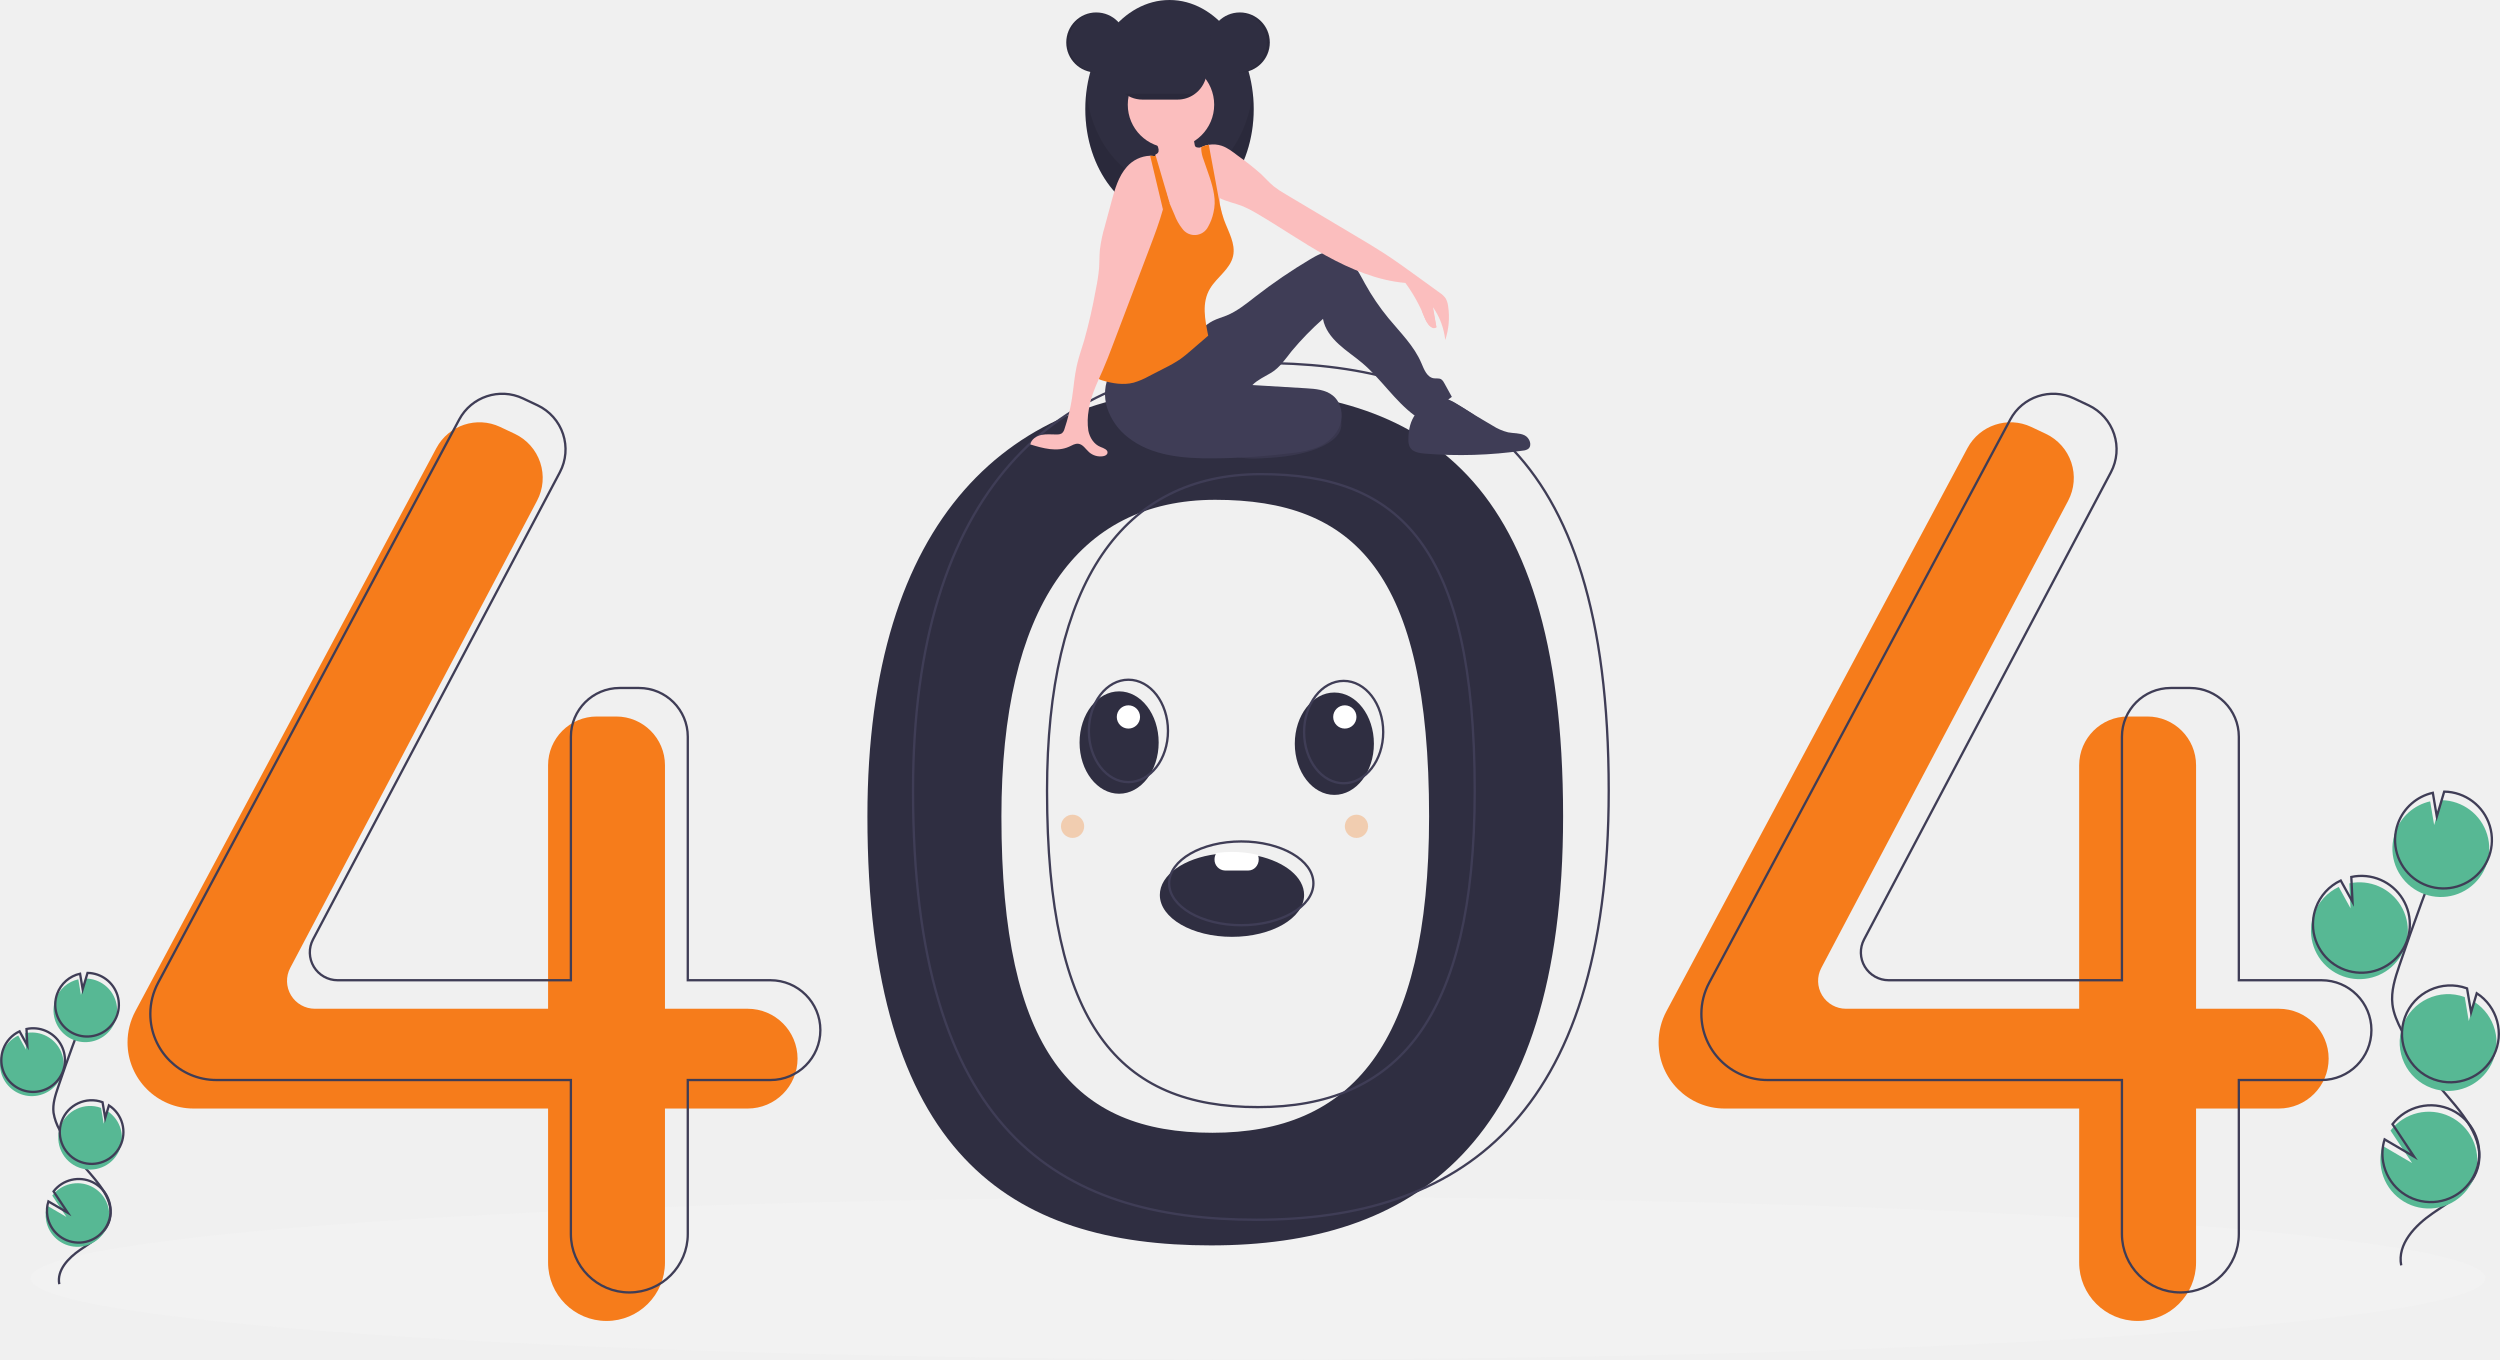
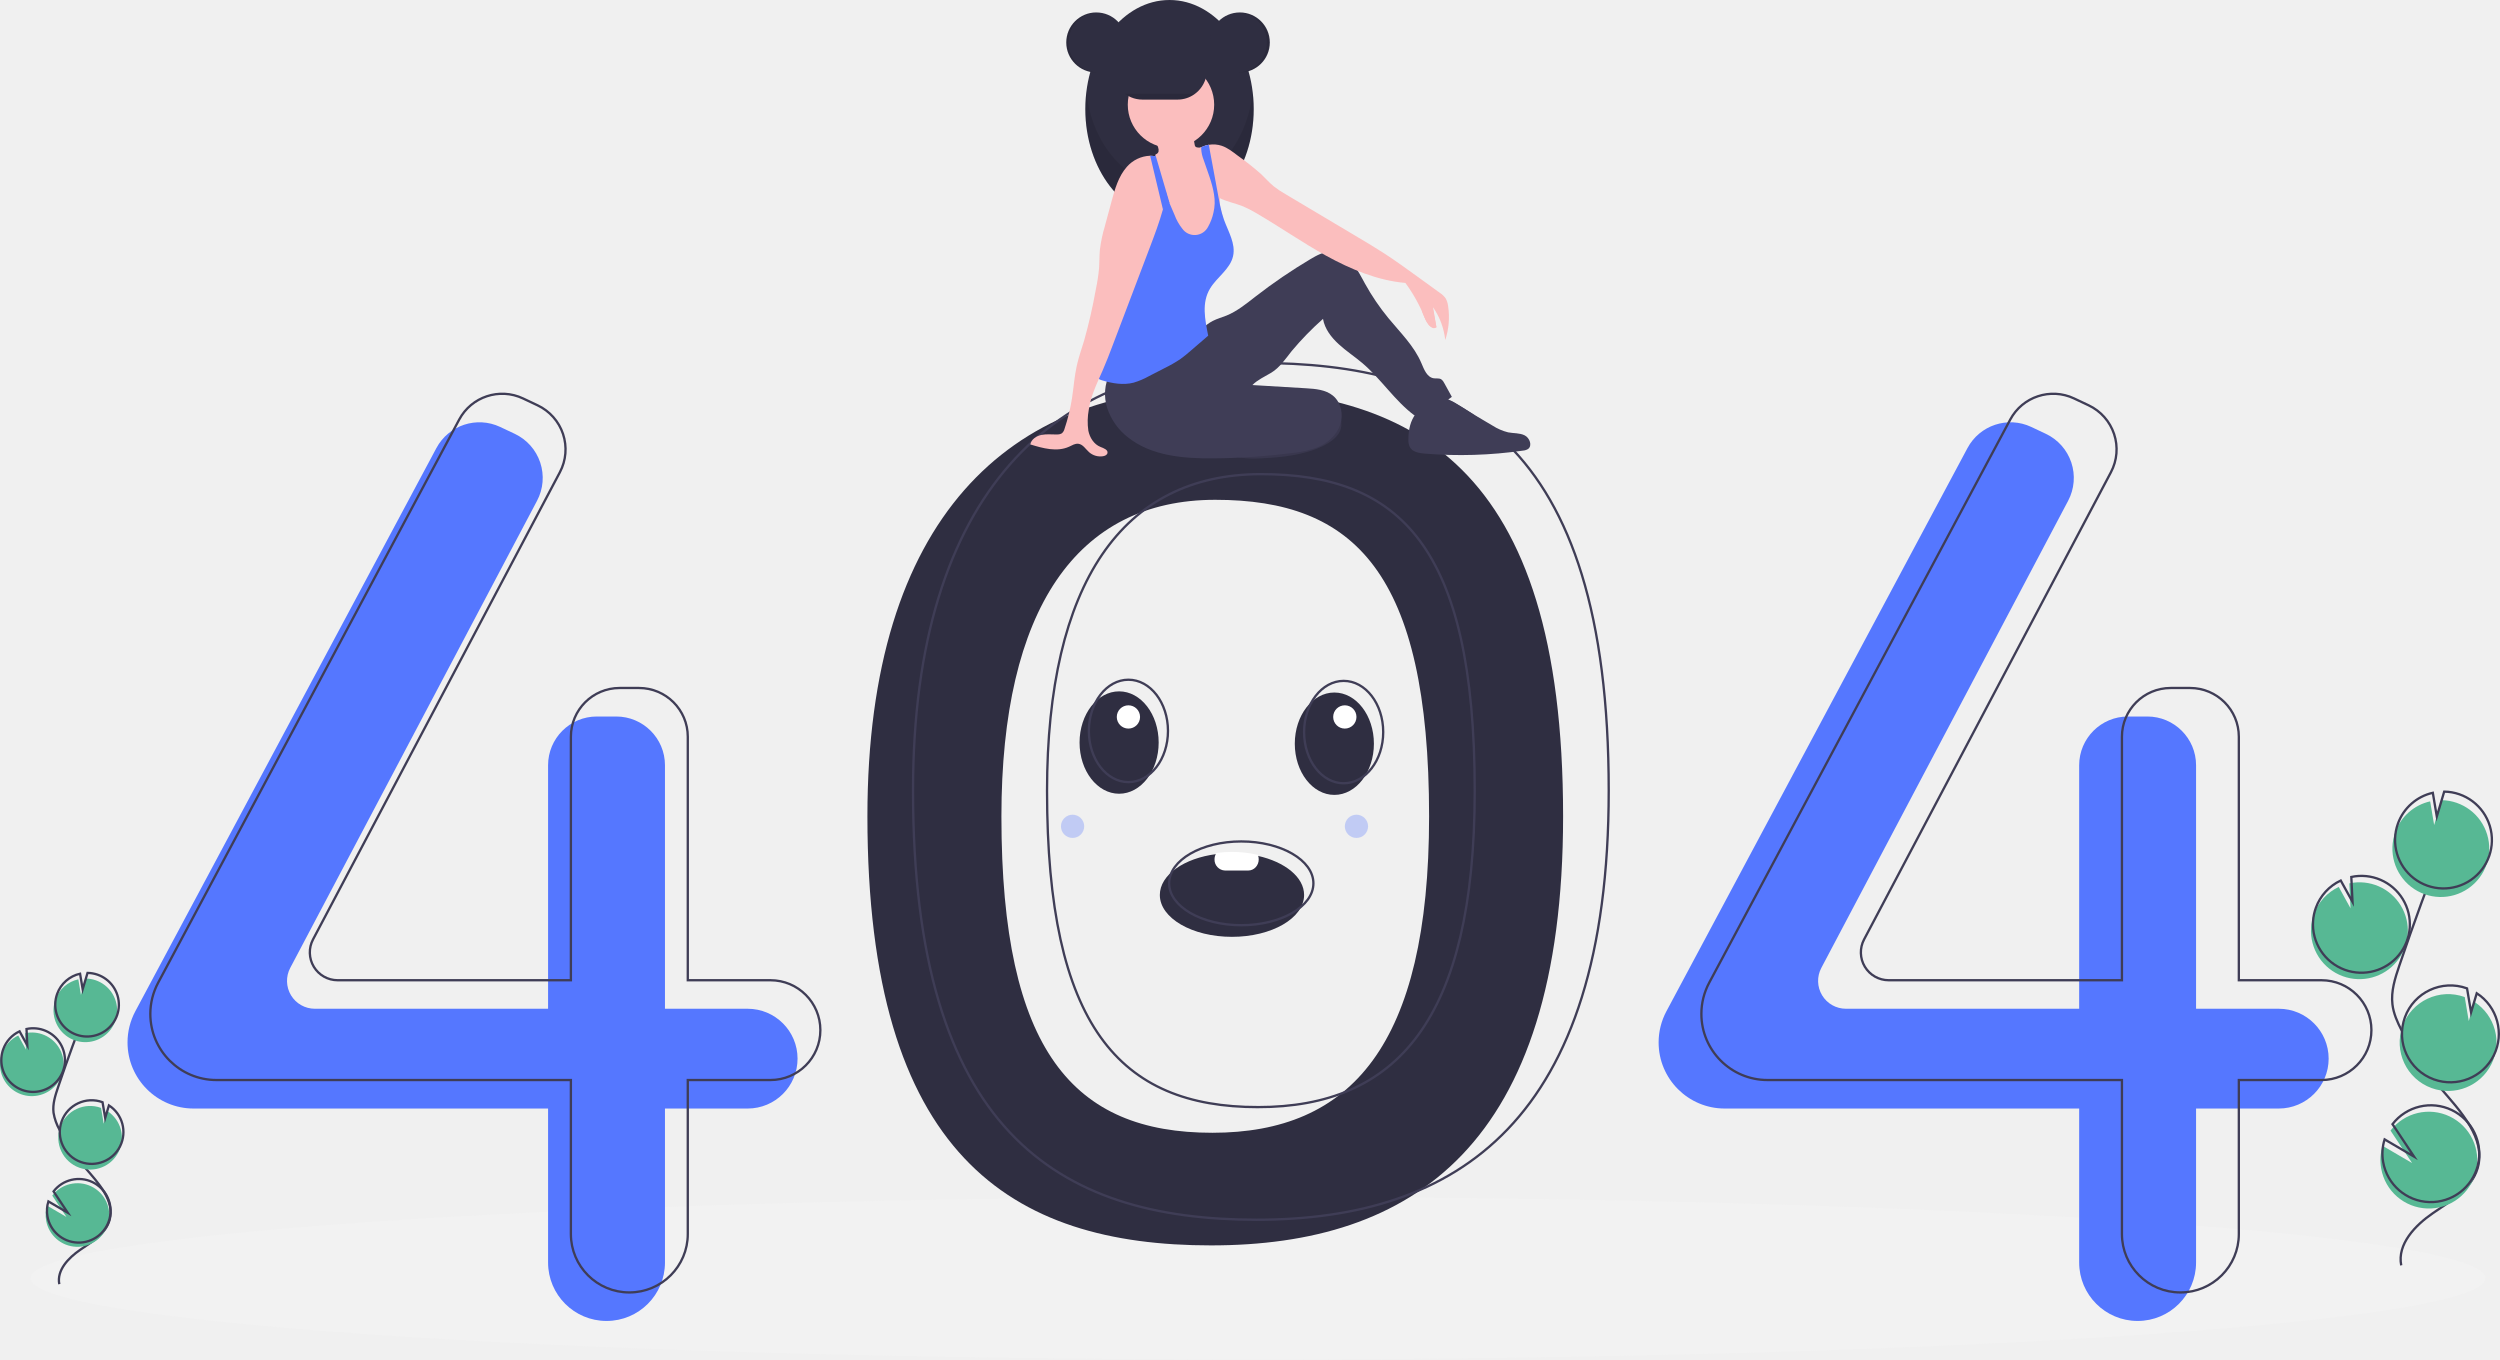
<svg xmlns="http://www.w3.org/2000/svg" id="fd59ce54-f850-4dfc-bc34-dd7d379d600e" data-name="Layer 1" width="1074.392" height="584.231" viewBox="0 0 1074.392 584.231">
  <ellipse cx="540.643" cy="549.309" rx="527.5" ry="34.922" fill="#f2f2f2" />
  <path d="M583.48,324.894c-85.944,0-147.651,55.139-147.651,183.798,0,145.813,61.707,184.411,147.651,184.411s151.327-42.274,151.327-184.411C734.807,356.753,669.424,324.894,583.48,324.894Zm.565,319.808c-59.527,0-90.626-34.923-90.626-135.916,0-89.112,32.372-136.105,91.899-136.105s91.899,30.868,91.899,136.105C677.217,607.234,643.572,644.703,584.045,644.703Z" transform="translate(-63.054 -157.8845)" fill="#2f2e41" />
-   <path d="M384.365,591.401H348.831V486.762A20.956,20.956,0,0,0,327.875,465.806h-8.326a20.956,20.956,0,0,0-20.956,20.956V591.401H198.363a11.963,11.963,0,0,1-10.578-17.552l106.082-200.78A20.956,20.956,0,0,0,284.287,344.33l-6.262-2.957a20.956,20.956,0,0,0-27.429,9.07L121.214,592.475a28.416,28.416,0,0,0-3.356,13.396v0a28.416,28.416,0,0,0,28.416,28.416H298.593v66.167a25.119,25.119,0,0,0,25.119,25.119h0a25.119,25.119,0,0,0,25.119-25.119V634.287h35.534a21.443,21.443,0,0,0,21.443-21.443v0A21.443,21.443,0,0,0,384.365,591.401Z" transform="translate(-63.054 -157.8845)" fill="#f67c1b" />
-   <path d="M1042.362,591.401h-35.534V486.762A20.956,20.956,0,0,0,985.872,465.806h-8.326a20.956,20.956,0,0,0-20.956,20.956V591.401H856.359a11.963,11.963,0,0,1-10.578-17.552L951.864,373.069A20.956,20.956,0,0,0,942.284,344.33l-6.262-2.957a20.956,20.956,0,0,0-27.429,9.07L779.211,592.475a28.416,28.416,0,0,0-3.356,13.396v0a28.416,28.416,0,0,0,28.416,28.416H956.589v66.167a25.119,25.119,0,0,0,25.119,25.119h0a25.119,25.119,0,0,0,25.119-25.119V634.287h35.534a21.443,21.443,0,0,0,21.443-21.443v0A21.443,21.443,0,0,0,1042.362,591.401Z" transform="translate(-63.054 -157.8845)" fill="#f67c1b" />
+   <path d="M384.365,591.401H348.831V486.762A20.956,20.956,0,0,0,327.875,465.806h-8.326a20.956,20.956,0,0,0-20.956,20.956V591.401H198.363a11.963,11.963,0,0,1-10.578-17.552l106.082-200.78A20.956,20.956,0,0,0,284.287,344.33l-6.262-2.957a20.956,20.956,0,0,0-27.429,9.07L121.214,592.475a28.416,28.416,0,0,0-3.356,13.396v0a28.416,28.416,0,0,0,28.416,28.416H298.593v66.167a25.119,25.119,0,0,0,25.119,25.119h0a25.119,25.119,0,0,0,25.119-25.119V634.287h35.534a21.443,21.443,0,0,0,21.443-21.443v0A21.443,21.443,0,0,0,384.365,591.401Z" transform="translate(-63.054 -157.8845)" fill="#57f" />
+   <path d="M1042.362,591.401h-35.534V486.762A20.956,20.956,0,0,0,985.872,465.806h-8.326a20.956,20.956,0,0,0-20.956,20.956V591.401H856.359a11.963,11.963,0,0,1-10.578-17.552L951.864,373.069A20.956,20.956,0,0,0,942.284,344.33l-6.262-2.957a20.956,20.956,0,0,0-27.429,9.07L779.211,592.475a28.416,28.416,0,0,0-3.356,13.396v0a28.416,28.416,0,0,0,28.416,28.416H956.589v66.167a25.119,25.119,0,0,0,25.119,25.119h0a25.119,25.119,0,0,0,25.119-25.119V634.287h35.534a21.443,21.443,0,0,0,21.443-21.443v0A21.443,21.443,0,0,0,1042.362,591.401Z" transform="translate(-63.054 -157.8845)" fill="#57f" />
  <path d="M394.168,579.148H358.634V474.509a20.956,20.956,0,0,0-20.956-20.956h-8.326a20.956,20.956,0,0,0-20.956,20.956V579.148H208.165a11.963,11.963,0,0,1-10.578-17.552L303.67,360.816a20.956,20.956,0,0,0-9.58-28.739l-6.262-2.957a20.956,20.956,0,0,0-27.429,9.07L131.017,580.222a28.416,28.416,0,0,0-3.356,13.396v0a28.416,28.416,0,0,0,28.416,28.416H308.395v66.167a25.119,25.119,0,0,0,25.119,25.119h0a25.119,25.119,0,0,0,25.119-25.119V622.034h35.534a21.443,21.443,0,0,0,21.443-21.443v0A21.443,21.443,0,0,0,394.168,579.148Z" transform="translate(-63.054 -157.8845)" fill="none" stroke="#3f3d56" stroke-miterlimit="10" />
  <path d="M1060.742,579.148h-35.534V474.509a20.956,20.956,0,0,0-20.956-20.956H995.925a20.956,20.956,0,0,0-20.956,20.956V579.148H874.739a11.963,11.963,0,0,1-10.578-17.552L970.244,360.816a20.956,20.956,0,0,0-9.58-28.739l-6.262-2.957a20.956,20.956,0,0,0-27.429,9.07L797.59,580.222a28.416,28.416,0,0,0-3.356,13.396v0a28.416,28.416,0,0,0,28.416,28.416H974.969v66.167a25.119,25.119,0,0,0,25.119,25.119h0a25.119,25.119,0,0,0,25.119-25.119V622.034h35.534a21.443,21.443,0,0,0,21.443-21.443v0A21.443,21.443,0,0,0,1060.742,579.148Z" transform="translate(-63.054 -157.8845)" fill="none" stroke="#3f3d56" stroke-miterlimit="10" />
  <path d="M603.085,313.866c-85.944,0-147.651,55.139-147.651,183.798,0,145.813,61.707,184.411,147.651,184.411s151.327-42.274,151.327-184.411C754.412,345.725,689.029,313.866,603.085,313.866Zm.565,319.808c-59.527,0-90.626-34.923-90.626-135.916,0-89.112,32.372-136.105,91.899-136.105s91.899,30.868,91.899,136.105C696.822,596.206,663.177,633.675,603.65,633.675Z" transform="translate(-63.054 -157.8845)" fill="none" stroke="#3f3d56" stroke-miterlimit="10" />
  <circle cx="471.141" cy="18.25" r="12.901" fill="#2f2e41" />
  <ellipse cx="502.607" cy="46.885" rx="36.186" ry="46.885" fill="#2f2e41" />
  <path d="M565.661,237.494c-18.128,0-33.141-17.271-35.776-39.805a60.976,60.976,0,0,0-.41,7.08c0,25.894,16.201,46.885,36.186,46.885s36.186-20.991,36.186-46.885a60.976,60.976,0,0,0-.41-7.08C598.803,220.224,583.789,237.494,565.661,237.494Z" transform="translate(-63.054 -157.8845)" opacity="0.1" />
  <path d="M639.296,342.073c-.777,3.193-4.128,5.751-7.839,7.538-7.802,3.757-17.425,4.878-26.76,5.254a45.176,45.176,0,0,1-7.144-.132,20.537,20.537,0,0,1-12.251-5.631,1.681,1.681,0,0,1,.044-2.844c4.969-5.459,13.262-8.806,21.616-11.216,6.334-1.827,17.381-6.561,24.29-5.922C637.944,329.739,640.277,338.041,639.296,342.073Z" transform="translate(-63.054 -157.8845)" fill="#3f3d56" />
  <path d="M639.296,342.073c-.777,3.193-4.128,5.751-7.839,7.538-7.802,3.757-17.425,4.878-26.76,5.254a45.176,45.176,0,0,1-7.144-.132,20.537,20.537,0,0,1-12.251-5.631,1.681,1.681,0,0,1,.044-2.844c4.969-5.459,13.262-8.806,21.616-11.216,6.334-1.827,17.381-6.561,24.29-5.922C637.944,329.739,640.277,338.041,639.296,342.073Z" transform="translate(-63.054 -157.8845)" opacity="0.1" />
  <path d="M540.098,318.206a19.77,19.77,0,0,0-1.199,15.075,26.339,26.339,0,0,0,8.829,12.497c10.095,8.092,23.988,9.205,36.925,9.093a284.649,284.649,0,0,0,33.905-2.324,40.538,40.538,0,0,0,11.001-2.554c4.222-1.827,7.933-5.178,9.436-9.526s.436-9.672-3.134-12.574c-3.137-2.55-7.463-2.9-11.498-3.143l-23.088-1.387c2.281-2.308,5.318-3.614,8.096-5.292,3.685-2.226,6.134-5.965,8.813-9.335a129.001,129.001,0,0,1,13.439-13.817c.751,4.31,3.478,7.85,6.687,10.824s6.908,5.368,10.244,8.2c8.079,6.858,13.896,16.167,22.392,22.5a43.829,43.829,0,0,0,16.049-8.012l-3.302-5.981a3.94,3.94,0,0,0-1.245-1.553c-.935-.575-2.14-.279-3.225-.441-2.901-.435-4.168-3.784-5.306-6.487-3.125-7.422-9.108-13.18-14.218-19.404a98.009,98.009,0,0,1-9.996-14.723c-1.717-3.102-3.288-6.331-5.617-9.003s-5.594-4.773-9.139-4.781c-3.132-.007-6.021,1.584-8.714,3.183a230.477,230.477,0,0,0-23.63,16.099c-3.944,3.062-7.863,6.296-12.489,8.174-1.947.79-4,1.331-5.869,2.292-3.273,1.684-5.757,4.534-8.431,7.064C566.277,311.892,553.219,317.738,540.098,318.206Z" transform="translate(-63.054 -157.8845)" fill="#3f3d56" />
  <path d="M588.374,253.983a23.774,23.774,0,0,1-1.734,8.033,10.045,10.045,0,0,1-5.768,5.573,12.375,12.375,0,0,1-5.623.182,10.882,10.882,0,0,1-4.582-1.561c-2.165-1.488-3.244-4.144-3.637-6.743-.393-2.596-.217-5.249-.469-7.863a42.944,42.944,0,0,0-1.202-6.255c-.17-.683-.343-1.362-.513-2.042-.167-.68-.33-1.359-.481-2.039-.138-.639-.267-1.281-.378-1.926-.091-.544-.173-1.092-.233-1.643a18.423,18.423,0,0,0-.809-4.811,14.607,14.607,0,0,0-1.687-2.854c-.286-.409-.563-.818-.818-1.243a5.89,5.89,0,0,1-.972-3.748,3.286,3.286,0,0,1,.148-.601c.025-.076.053-.151.085-.223A1.802,1.802,0,0,0,560.932,223.07a3.433,3.433,0,0,0-.148-1.778,11.318,11.318,0,0,0-.96-2.288c-.264-.478-1.161-1.34-1.167-1.888-.013-1.101,2.14-1.989,3.011-2.423a16.796,16.796,0,0,1,8.597-1.743c1.904.129,3.968.714,5.019,2.31.944,1.438.818,3.301,1.221,4.972a1.471,1.471,0,0,0,.299.664,1.341,1.341,0,0,0,.739.34,4.549,4.549,0,0,0,1.416.057h.003a2.931,2.931,0,0,0,.371-.054,4.957,4.957,0,0,0,2.033-.878q.585-.156,1.18-.255a.251.251,0,0,0,.047-.009c1.576,4.975,1.781,10.308,3.071,15.374.639,2.52,1.554,5.009,1.683,7.602.009.113.013.23.016.346.019.834-.047,1.674-.013,2.505a6.981,6.981,0,0,0,.126,1.114,15.611,15.611,0,0,0,.525,1.743l.009.028c.06.183.116.368.164.554.035.135.066.267.091.403l.003.009A14.938,14.938,0,0,1,588.374,253.983Z" transform="translate(-63.054 -157.8845)" fill="#fbbebe" />
  <circle cx="503.237" cy="44.997" r="18.565" fill="#fbbebe" />
  <path d="M684.157,304.033a30.445,30.445,0,0,0-5.236-14.103q.722,4.295,1.447,8.587a3.214,3.214,0,0,1-3.367-1.035,10.337,10.337,0,0,1-1.765-3.276,67.466,67.466,0,0,0-8.21-14.736c-11.819-.985-23.502-5.884-33.896-11.595-10.396-5.708-20.126-12.552-30.384-18.502a43.573,43.573,0,0,0-5.544-2.832c-3.21-1.287-6.812-1.954-9.855-3.468-.204-.101-.409-.208-.61-.318a12.578,12.578,0,0,1-1.945-1.306,10.344,10.344,0,0,1-.931-.856,20.351,20.351,0,0,1-3.559-5.953c-1.633-3.612-2.215-7.97-3.845-11.583a11.203,11.203,0,0,1,2.502-1.765h.003c.132-.069.264-.135.4-.198a11.94,11.94,0,0,1,2.004-.733q.585-.156,1.18-.255a.251.251,0,0,0,.047-.009,11.566,11.566,0,0,1,5.491.434c2.587.875,4.767,2.621,6.941,4.273a114.02,114.02,0,0,1,10.148,8.049c1.794,1.718,3.43,3.606,5.359,5.167a42.144,42.144,0,0,0,5.057,3.351q15.656,9.327,31.315,18.65c3.534,2.105,7.07,4.21,10.526,6.438,5.249,3.386,10.308,7.055,15.365,10.721q4.47,3.238,8.936,6.479a9.728,9.728,0,0,1,2.533,2.341,8.472,8.472,0,0,1,1.123,3.433A31.387,31.387,0,0,1,684.157,304.033Z" transform="translate(-63.054 -157.8845)" fill="#fbbebe" />
-   <path d="M592.977,267.944c-1.252,5.617-6.929,9.012-9.896,13.946-3.688,6.123-2.184,13.241-.799,20.255q-3.795,3.271-7.593,6.542c-1.397,1.199-2.794,2.404-4.298,3.464a57.351,57.351,0,0,1-6.86,3.94q-3.361,1.728-6.721,3.458a32.128,32.128,0,0,1-6.58,2.788c-4.415,1.133-9.103.34-13.471-.972a6.088,6.088,0,0,1-1.473-.601,2.394,2.394,0,0,1-.699-.632,3.911,3.911,0,0,1-.444-2.539c.444-7.351,2.24-14.547,4.031-21.69a85.26,85.26,0,0,1,3.848-12.577,85.077,85.077,0,0,1,5.415-10.151,68.368,68.368,0,0,1,7.929-11.514,18.479,18.479,0,0,0,3.675-4.739c1.117-2.549.686-5.472.913-8.247a17.148,17.148,0,0,1,1.633-6.007v-.003a17.093,17.093,0,0,1,1.743-2.882q.458,1.067.916,2.13.302.699.598,1.394.387.897.768,1.787,1.1,2.558,2.196,5.113a21.59,21.59,0,0,0,3.335,5.944,6.499,6.499,0,0,0,11.123-.853,21.261,21.261,0,0,0,2.272-6.013,19.215,19.215,0,0,0,.252-7.835c-.758-5.009-2.889-10.126-4.437-14.78a14.945,14.945,0,0,1-1.079-4.871,3.351,3.351,0,0,1,.057-.56c.009-.047.019-.098.028-.145a11.94,11.94,0,0,1,2.004-.733q.585-.156,1.18-.255,2.044,11.064,4.094,22.127c.032.173.066.346.098.522.195,1.057.393,2.115.614,3.169.198.957.412,1.91.651,2.857l.009.028c.082.321.167.639.255.957l.003.009c.242.868.513,1.731.818,2.58C590.938,257.475,594.164,262.629,592.977,267.944Z" transform="translate(-63.054 -157.8845)" fill="#f67c1b" />
+   <path d="M592.977,267.944c-1.252,5.617-6.929,9.012-9.896,13.946-3.688,6.123-2.184,13.241-.799,20.255q-3.795,3.271-7.593,6.542c-1.397,1.199-2.794,2.404-4.298,3.464a57.351,57.351,0,0,1-6.86,3.94q-3.361,1.728-6.721,3.458a32.128,32.128,0,0,1-6.58,2.788c-4.415,1.133-9.103.34-13.471-.972a6.088,6.088,0,0,1-1.473-.601,2.394,2.394,0,0,1-.699-.632,3.911,3.911,0,0,1-.444-2.539c.444-7.351,2.24-14.547,4.031-21.69a85.26,85.26,0,0,1,3.848-12.577,85.077,85.077,0,0,1,5.415-10.151,68.368,68.368,0,0,1,7.929-11.514,18.479,18.479,0,0,0,3.675-4.739c1.117-2.549.686-5.472.913-8.247a17.148,17.148,0,0,1,1.633-6.007v-.003a17.093,17.093,0,0,1,1.743-2.882q.458,1.067.916,2.13.302.699.598,1.394.387.897.768,1.787,1.1,2.558,2.196,5.113a21.59,21.59,0,0,0,3.335,5.944,6.499,6.499,0,0,0,11.123-.853,21.261,21.261,0,0,0,2.272-6.013,19.215,19.215,0,0,0,.252-7.835c-.758-5.009-2.889-10.126-4.437-14.78a14.945,14.945,0,0,1-1.079-4.871,3.351,3.351,0,0,1,.057-.56c.009-.047.019-.098.028-.145a11.94,11.94,0,0,1,2.004-.733q.585-.156,1.18-.255,2.044,11.064,4.094,22.127c.032.173.066.346.098.522.195,1.057.393,2.115.614,3.169.198.957.412,1.91.651,2.857l.009.028c.082.321.167.639.255.957l.003.009c.242.868.513,1.731.818,2.58C590.938,257.475,594.164,262.629,592.977,267.944Z" transform="translate(-63.054 -157.8845)" fill="#57f" />
  <path d="M668.321,346.877a6.583,6.583,0,0,0,.61,3.143c1.162,2.124,3.95,2.606,6.362,2.805a188.377,188.377,0,0,0,42.266-1.288,4.886,4.886,0,0,0,2.151-.668c1.99-1.395.763-4.795-1.41-5.884s-4.751-.826-7.135-1.297a22.479,22.479,0,0,1-6.678-2.896q-7.252-4.167-14.293-8.688c-2.795-1.795-6.093-3.71-9.24-2.646C672.43,332.343,668.265,337.681,668.321,346.877Z" transform="translate(-63.054 -157.8845)" fill="#3f3d56" />
  <path d="M564.437,240.874v.003c-.022.132-.044.261-.072.39-.035.214-.076.431-.116.645-.39,1.998-.868,3.987-1.419,5.963-1.51,5.459-3.534,10.831-5.541,16.123q-8.081,21.287-16.164,42.577c-1.359,3.575-2.716,7.152-4.261,10.654-.516,1.167-1.048,2.344-1.576,3.534-1.894,4.257-3.713,8.653-4.317,13.184a27.45,27.45,0,0,0-.192,9.04c.604,2.97,2.407,5.872,5.23,6.97,1.378.538,3.351,1.259,2.974,2.69-.204.787-1.098,1.171-1.901,1.303a7.312,7.312,0,0,1-5.966-1.718c-1.507-1.337-2.665-3.417-4.67-3.641-1.388-.151-2.665.68-3.936,1.262-5.186,2.369-11.227.711-16.674-.972.428-2.206,2.643-3.66,4.843-4.1,2.199-.444,4.474-.129,6.718-.189a3.51,3.51,0,0,0,2.042-.525,3.705,3.705,0,0,0,1.101-1.882,78.964,78.964,0,0,0,3.213-13.147c.724-4.666,1.026-9.405,2.058-14.015.802-3.597,2.042-7.08,3.106-10.61a224.682,224.682,0,0,0,5.06-22.077,78.02,78.02,0,0,0,1.425-9.368c.179-2.612.094-5.236.346-7.838a60.888,60.888,0,0,1,2.111-9.997q1.444-5.348,2.885-10.689c1.425-5.271,2.955-10.746,6.567-14.843a13.962,13.962,0,0,1,10.028-4.789,9.882,9.882,0,0,1,2.13.23c.116.028.233.057.349.088a8.634,8.634,0,0,1,2.174.9c1.114-.708,1.68-.459,2.42.632a6.973,6.973,0,0,1,.881,3.795A52.424,52.424,0,0,1,564.437,240.874Z" transform="translate(-63.054 -157.8845)" fill="#fbbebe" />
-   <path d="M565.661,245.046l-.047.047-.255.255-2.53,2.527-1.24-5.208-4.251-17.854a9.882,9.882,0,0,1,2.13.23,3.286,3.286,0,0,1,.148-.601l.201.689,1.441,4.902,2.728,9.308.45,1.532v.003Z" transform="translate(-63.054 -157.8845)" fill="#f67c1b" />
+   <path d="M565.661,245.046l-.047.047-.255.255-2.53,2.527-1.24-5.208-4.251-17.854a9.882,9.882,0,0,1,2.13.23,3.286,3.286,0,0,1,.148-.601l.201.689,1.441,4.902,2.728,9.308.45,1.532v.003Z" transform="translate(-63.054 -157.8845)" fill="#57f" />
  <path d="M581.715,188.087a12.582,12.582,0,0,1-3.7,8.896,12.314,12.314,0,0,1-1.36,1.176,12.528,12.528,0,0,1-7.536,2.524H554.023a12.59,12.59,0,0,1,0-25.18h15.096A12.629,12.629,0,0,1,581.715,188.087Z" transform="translate(-63.054 -157.8845)" fill="#2f2e41" />
  <circle cx="532.815" cy="18.25" r="12.901" fill="#2f2e41" />
  <path d="M595.554,163.234c-.158,0-.315.006-.472.012a12.898,12.898,0,0,1,0,25.778c.157.006.314.012.472.012a12.901,12.901,0,1,0,0-25.802Z" transform="translate(-63.054 -157.8845)" opacity="0.1" />
  <path d="M534.195,163.234c.158,0,.315.006.472.012a12.898,12.898,0,0,0,0,25.778c-.157.006-.314.012-.472.012a12.901,12.901,0,0,1,0-25.802Z" transform="translate(-63.054 -157.8845)" opacity="0.1" />
  <path d="M576.655,198.159a12.528,12.528,0,0,1-7.536,2.524H554.023a12.528,12.528,0,0,1-7.536-2.524Z" transform="translate(-63.054 -157.8845)" opacity="0.1" />
  <path d="M674.14,291.64s3.252,9.372,6.229,6.876L677.996,286.267Z" transform="translate(-63.054 -157.8845)" fill="#fbbebe" />
  <path d="M1069.918,577.434a20.813,20.813,0,1,0,2.772-39.915l.521,10.712-5.068-9.18a20.734,20.734,0,0,0-10.684,11.723,20.408,20.408,0,0,0-1.197,5.63A20.809,20.809,0,0,0,1069.918,577.434Z" transform="translate(-63.054 -157.8845)" fill="#57b894" />
  <path d="M1094.995,701.678c-1.789-9.11,5.963-17.187,13.621-22.437s16.605-10.408,19.218-19.317c3.755-12.804-7.43-24.53-16.136-34.642a125.3,125.3,0,0,1-16.524-24.557c-1.811-3.533-3.476-7.225-3.952-11.166-.686-5.675,1.137-11.323,2.974-16.737q9.179-27.052,19.628-53.65" transform="translate(-63.054 -157.8845)" fill="none" stroke="#3f3d56" stroke-miterlimit="10" />
  <path d="M1070.775,574.676a20.813,20.813,0,1,0,2.772-39.915l.521,10.712-5.068-9.18a20.734,20.734,0,0,0-10.684,11.723,20.408,20.408,0,0,0-1.197,5.63A20.809,20.809,0,0,0,1070.775,574.676Z" transform="translate(-63.054 -157.8845)" fill="none" stroke="#3f3d56" stroke-miterlimit="10" />
  <path d="M1092.451,515.473a20.788,20.788,0,0,1,14.98-13.198l1.714,10.184,3.177-10.696a20.81,20.81,0,1,1-19.871,13.71Z" transform="translate(-63.054 -157.8845)" fill="#57b894" />
  <path d="M1093.594,511.795a20.788,20.788,0,0,1,14.98-13.198l1.714,10.184,3.177-10.696a20.81,20.81,0,1,1-19.871,13.71Z" transform="translate(-63.054 -157.8845)" fill="none" stroke="#3f3d56" stroke-miterlimit="10" />
  <path d="M1108.045,625.489a20.81,20.81,0,0,0,18.419-37.023l-2.441,8.219-1.731-10.304a.362.362,0,0,0-.053-.02,20.811,20.811,0,1,0-14.194,39.127Z" transform="translate(-63.054 -157.8845)" fill="#57b894" />
  <path d="M1109.035,621.764a20.81,20.81,0,0,0,18.419-37.023l-2.441,8.219-1.731-10.304a.362.362,0,0,0-.053-.02,20.811,20.811,0,1,0-14.194,39.127Z" transform="translate(-63.054 -157.8845)" fill="none" stroke="#3f3d56" stroke-miterlimit="10" />
  <path d="M1086.378,660.051a20.801,20.801,0,1,0,4.011-16.297l9.273,13.957-12.67-7.408A20.616,20.616,0,0,0,1086.378,660.051Z" transform="translate(-63.054 -157.8845)" fill="#57b894" />
  <path d="M1087.235,657.294a20.801,20.801,0,1,0,4.011-16.297l9.273,13.957-12.67-7.408A20.616,20.616,0,0,0,1087.235,657.294Z" transform="translate(-63.054 -157.8845)" fill="none" stroke="#3f3d56" stroke-miterlimit="10" />
  <path d="M72.061,628.133a13.674,13.674,0,1,0,1.821-26.225l.342,7.038-3.33-6.032a13.623,13.623,0,0,0-7.019,7.702,13.409,13.409,0,0,0-.787,3.699A13.672,13.672,0,0,0,72.061,628.133Z" transform="translate(-63.054 -157.8845)" fill="#57b894" />
  <path d="M88.538,709.763c-1.175-5.986,3.918-11.292,8.949-14.741s10.91-6.838,12.626-12.692c2.467-8.412-4.882-16.117-10.601-22.76A82.324,82.324,0,0,1,88.656,643.436a22.21,22.21,0,0,1-2.597-7.336c-.451-3.729.747-7.439,1.954-10.996q6.031-17.773,12.896-35.249" transform="translate(-63.054 -157.8845)" fill="none" stroke="#3f3d56" stroke-miterlimit="10" />
  <path d="M72.625,626.321a13.674,13.674,0,1,0,1.821-26.225l.342,7.038L71.458,601.103a13.623,13.623,0,0,0-7.019,7.702,13.409,13.409,0,0,0-.787,3.699A13.672,13.672,0,0,0,72.625,626.321Z" transform="translate(-63.054 -157.8845)" fill="none" stroke="#3f3d56" stroke-miterlimit="10" />
  <path d="M86.866,587.423a13.658,13.658,0,0,1,9.842-8.671l1.126,6.691,2.087-7.027a13.673,13.673,0,1,1-13.055,9.007Z" transform="translate(-63.054 -157.8845)" fill="#57b894" />
  <path d="M87.617,585.007a13.658,13.658,0,0,1,9.842-8.671l1.126,6.691L100.673,576a13.673,13.673,0,1,1-13.055,9.007Z" transform="translate(-63.054 -157.8845)" fill="none" stroke="#3f3d56" stroke-miterlimit="10" />
  <path d="M97.112,659.706a13.673,13.673,0,0,0,12.102-24.325l-1.604,5.4-1.137-6.77a.238.238,0,0,0-.035-.013,13.673,13.673,0,1,0-9.326,25.707Z" transform="translate(-63.054 -157.8845)" fill="#57b894" />
  <path d="M97.762,657.259a13.673,13.673,0,0,0,12.102-24.325l-1.604,5.4-1.137-6.77a.238.238,0,0,0-.035-.013,13.673,13.673,0,1,0-9.326,25.707Z" transform="translate(-63.054 -157.8845)" fill="none" stroke="#3f3d56" stroke-miterlimit="10" />
  <path d="M82.876,682.414a13.667,13.667,0,1,0,2.635-10.708l6.092,9.17-8.324-4.867A13.545,13.545,0,0,0,82.876,682.414Z" transform="translate(-63.054 -157.8845)" fill="#57b894" />
  <path d="M83.439,680.602a13.667,13.667,0,1,0,2.635-10.708l6.092,9.17-8.324-4.867A13.545,13.545,0,0,0,83.439,680.602Z" transform="translate(-63.054 -157.8845)" fill="none" stroke="#3f3d56" stroke-miterlimit="10" />
  <ellipse cx="480.946" cy="319.115" rx="17" ry="22" fill="#2f2e41" />
  <ellipse cx="573.446" cy="319.615" rx="17" ry="22" fill="#2f2e41" />
  <path d="M623.5,542.5c0,9.94-13.88,18-31,18s-31-8.06-31-18c0-8.61,10.41-15.81,24.32-17.57a50.104,50.104,0,0,1,6.68-.43,50.699,50.699,0,0,1,11.13,1.2C615.25,528.29,623.5,534.84,623.5,542.5Z" transform="translate(-63.054 -157.8845)" fill="#2f2e41" />
  <ellipse cx="484.946" cy="314.115" rx="17" ry="22" fill="none" stroke="#3f3d56" stroke-miterlimit="10" />
  <ellipse cx="577.446" cy="314.615" rx="17" ry="22" fill="none" stroke="#3f3d56" stroke-miterlimit="10" />
  <ellipse cx="533.446" cy="379.615" rx="31" ry="18" fill="none" stroke="#3f3d56" stroke-miterlimit="10" />
  <path d="M604,527.2a4.937,4.937,0,0,1-1.32,3.392A4.339,4.339,0,0,1,599.5,532h-10a4.664,4.664,0,0,1-4.5-4.8,4.905,4.905,0,0,1,.82-2.741A47.02,47.02,0,0,1,592.5,524a47.665,47.665,0,0,1,11.13,1.28A5.067,5.067,0,0,1,604,527.2Z" transform="translate(-63.054 -157.8845)" fill="#fff" />
  <circle cx="484.946" cy="308.115" r="5" fill="#fff" />
  <circle cx="577.946" cy="308.115" r="5" fill="#fff" />
-   <circle cx="582.946" cy="355.115" r="5" fill="#f67c1b" opacity="0.3" />
-   <circle cx="460.946" cy="355.115" r="5" fill="#f67c1b" opacity="0.3" />
+   <circle cx="582.946" cy="355.115" r="5" fill="#57f" opacity="0.3" />
+   <circle cx="460.946" cy="355.115" r="5" fill="#57f" opacity="0.3" />
</svg>
